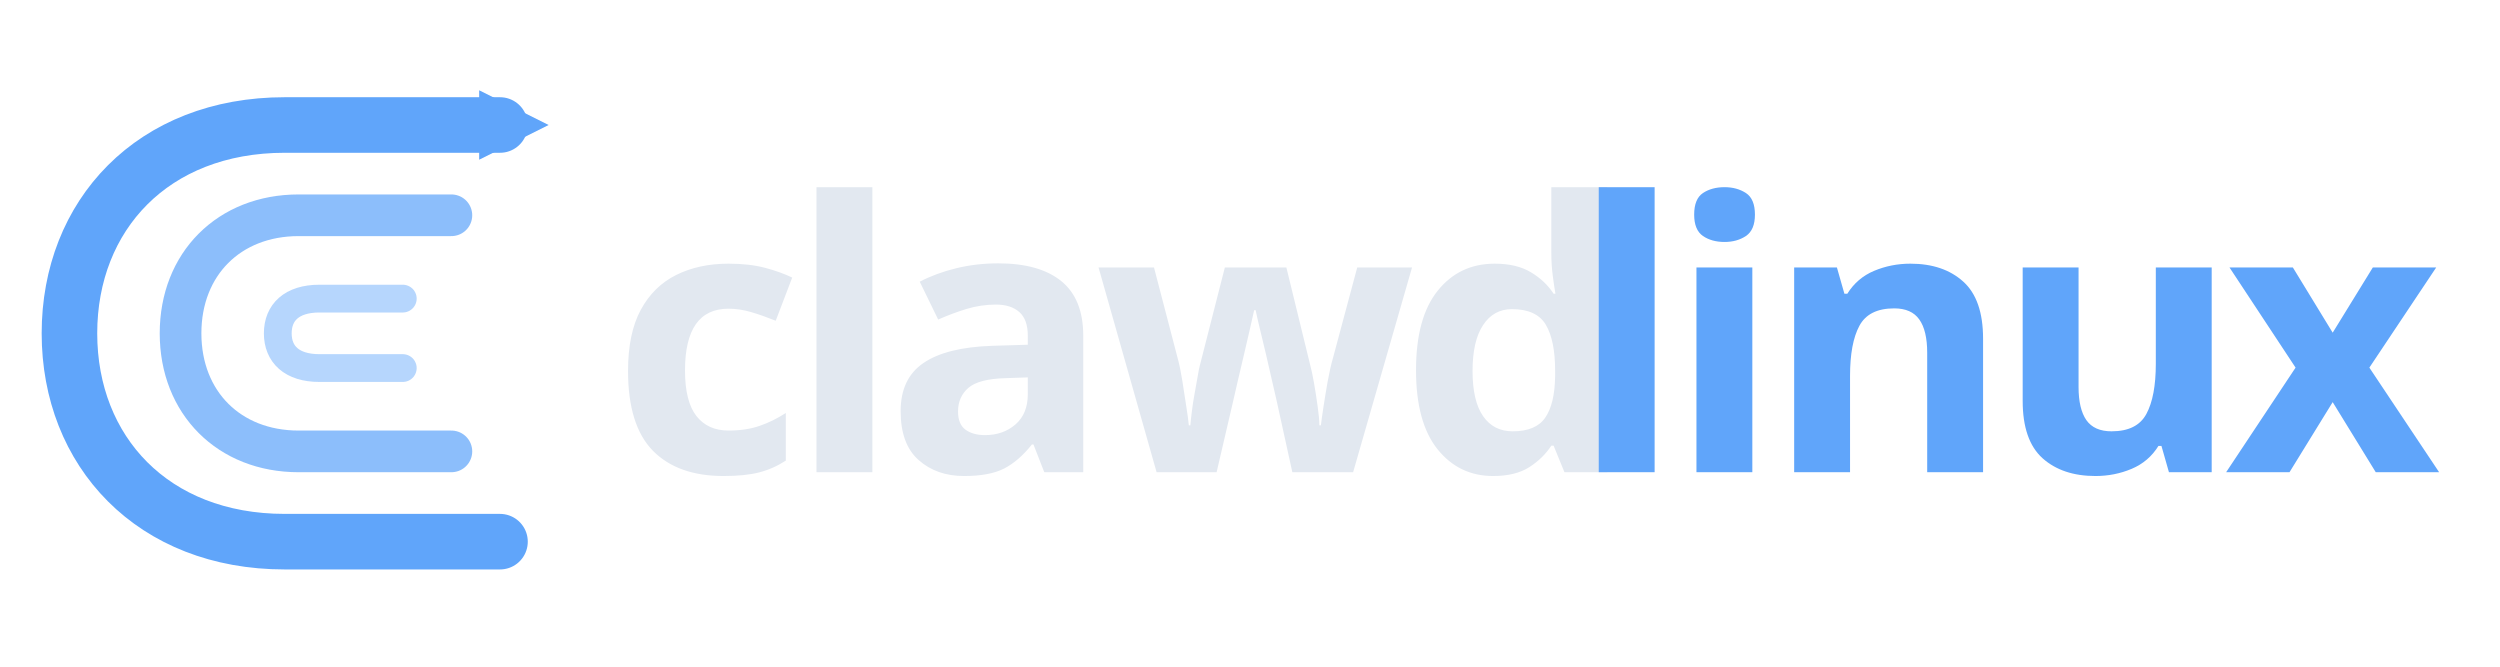
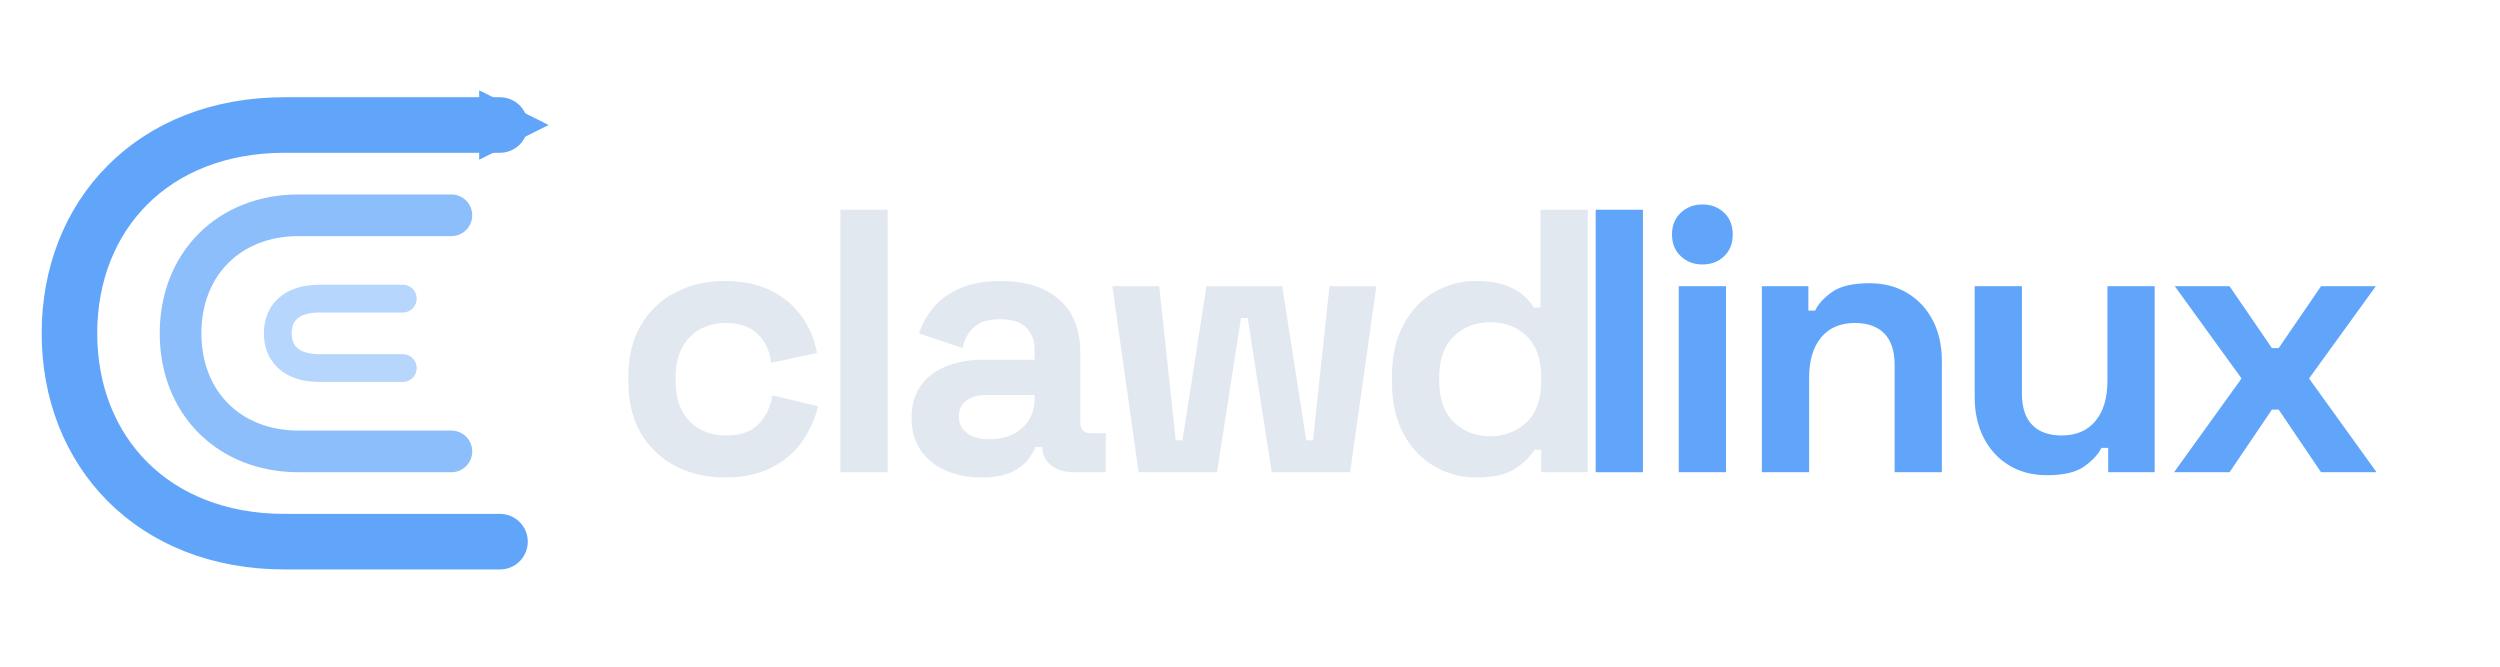
<svg xmlns="http://www.w3.org/2000/svg" role="img" aria-labelledby="clawdlinux-wordmark-title" viewBox="0 0 360 96">
  <g fill="none" stroke="#60a5fa" stroke-linecap="round">
    <path d="M72 18H41C22 18 10 31 10 48S22 78 41 78H72" stroke-width="8" />
    <path d="M65 31H43C33 31 26 38 26 48S33 65 43 65H65" stroke-width="6" opacity="0.72" />
    <path d="M58 43H46C42 43 40 45 40 48S42 53 46 53H58" stroke-width="4" opacity="0.46" />
  </g>
  <path d="M69 13L79 18L69 23Z" fill="#60a5fa" />
-   <g font-family="Space Grotesk, sans-serif" font-size="54" font-weight="700" letter-spacing="-2.4">
-     <text x="88" y="68" fill="#e2e8f0">clawd</text>
-     <text x="226" y="68" fill="#60a5fa">linux</text>
+   <g fill="#e2e8f0" transform="translate(88 68)">
+     <path d="M16.362 0.756Q12.474 0.756 9.315-0.864Q6.156-2.484 4.320-5.562Q2.484-8.640 2.484-13.014L2.484-13.770Q2.484-18.144 4.320-21.222Q6.156-24.300 9.315-25.920Q12.474-27.540 16.362-27.540Q20.196-27.540 22.950-26.190Q25.704-24.840 27.405-22.491Q29.106-20.142 29.646-17.172L23.058-15.768Q22.842-17.388 22.086-18.684Q21.330-19.980 19.953-20.736Q18.576-21.492 16.524-21.492Q14.472-21.492 12.825-20.601Q11.178-19.710 10.233-17.955Q9.288-16.200 9.288-13.662L9.288-13.122Q9.288-10.584 10.233-8.829Q11.178-7.074 12.825-6.183Q14.472-5.292 16.524-5.292Q19.602-5.292 21.195-6.885Q22.788-8.478 23.220-11.070L29.808-9.504Q29.106-6.642 27.405-4.293Q25.704-1.944 22.950-0.594Q20.196 0.756 16.362 0.756" />
+     <path d="M39.824 0H33.020V-37.800H39.824Z" />
+     <path d="M53.306 0.756Q50.444 0.756 48.176-0.243Q45.908-1.242 44.585-3.159Q43.262-5.076 43.262-7.830Q43.262-10.584 44.585-12.447Q45.908-14.310 48.257-15.255Q50.606-16.200 53.630-16.200H60.974V-17.712Q60.974-19.602 59.786-20.817Q58.598-22.032 56.006-22.032Q53.468-22.032 52.226-20.871Q50.984-19.710 50.606-17.874L44.342-19.980Q44.990-22.032 46.421-23.733Q47.852-25.434 50.255-26.487Q52.658-27.540 56.114-27.540Q61.406-27.540 64.484-24.894Q67.562-22.248 67.562-17.226V-7.236Q67.562-5.616 69.074-5.616H71.234V0H66.698Q64.700 0 63.404-0.972Q62.108-1.944 62.108-3.564V-3.618H61.082Q60.866-2.970 60.110-1.917Q59.354-0.864 57.734-0.054Q56.114 0.756 53.306 0.756M54.494-4.752Q57.356-4.752 59.165-6.345Q60.974-7.938 60.974-10.584V-11.124H54.116Q52.226-11.124 51.146-10.314Q50.066-9.504 50.066-8.046Q50.066-6.588 51.200-5.670Q52.334-4.752 54.494-4.752" />
+     <path d="M87.246 0H75.960L72.180-26.784H78.930L81.306-4.590H82.278L85.734-26.784H96.642L100.098-4.590H101.070L103.446-26.784H110.196L106.416 0H95.130L91.674-22.194H90.702Z" />
+     <path d="M124.540 0.756Q121.354 0.756 118.573-0.837Q115.792-2.430 114.118-5.508Q112.444-8.586 112.444-12.960V-13.824Q112.444-18.198 114.118-21.276Q115.792-24.354 118.546-25.947Q121.300-27.540 124.540-27.540Q126.970-27.540 128.617-26.973Q130.264-26.406 131.290-25.542Q132.316-24.678 132.856-23.706H133.828V-37.800H140.632V0H133.936V-3.240H132.964Q132.046-1.728 130.129-0.486Q128.212 0.756 124.540 0.756M126.592-5.184Q129.724-5.184 131.830-7.209Q133.936-9.234 133.936-13.122V-13.662Q133.936-17.550 131.857-19.575Q129.778-21.600 126.592-21.600Q123.460-21.600 121.354-19.575Q119.248-17.550 119.248-13.662V-13.122Q119.248-9.234 121.354-7.209Q123.460-5.184 126.592-5.184" />
+   </g>
+   <g fill="#60a5fa" transform="translate(226 68)">
+     <path d="M10.584 0H3.780V-37.800H10.584Z" />
+     <path d="M22.544 0H15.740V-26.784H22.544V0M19.142-29.916Q17.306-29.916 16.037-31.104Q14.768-32.292 14.768-34.236Q14.768-36.180 16.037-37.368Q17.306-38.556 19.142-38.556Q21.032-38.556 22.274-37.368Q23.516-36.180 23.516-34.236Q23.516-32.292 22.274-31.104Q21.032-29.916 19.142-29.916" />
+     <path d="M34.514 0H27.710V-26.784H34.406V-23.274H35.378Q36.026-24.678 37.808-25.947Q39.590-27.216 43.208-27.216Q46.340-27.216 48.689-25.785Q51.038-24.354 52.334-21.843Q53.630-19.332 53.630-15.984V0H46.826V-15.444Q46.826-18.468 45.341-19.980Q43.856-21.492 41.102-21.492Q37.970-21.492 36.242-19.413Q34.514-17.334 34.514-13.608Z" />
+     <path d="M68.776 0.432Q65.644 0.432 63.295-0.999Q60.946-2.430 59.650-4.968Q58.354-7.506 58.354-10.800V-26.784H65.158V-11.340Q65.158-8.316 66.643-6.804Q68.128-5.292 70.882-5.292Q74.014-5.292 75.742-7.371Q77.470-9.450 77.470-13.176V-26.784H84.274V0H77.578V-3.510H76.606Q75.958-2.160 74.176-0.864Q72.394 0.432 68.776 0.432" />
+     <path d="M95.056 0H87.064L96.784-13.500L87.172-26.784H95.056L101.158-17.874H102.130L108.232-26.784H116.116L106.504-13.500L116.224 0H108.232L102.130-9.018H101.158Z" />
  </g>
</svg>
